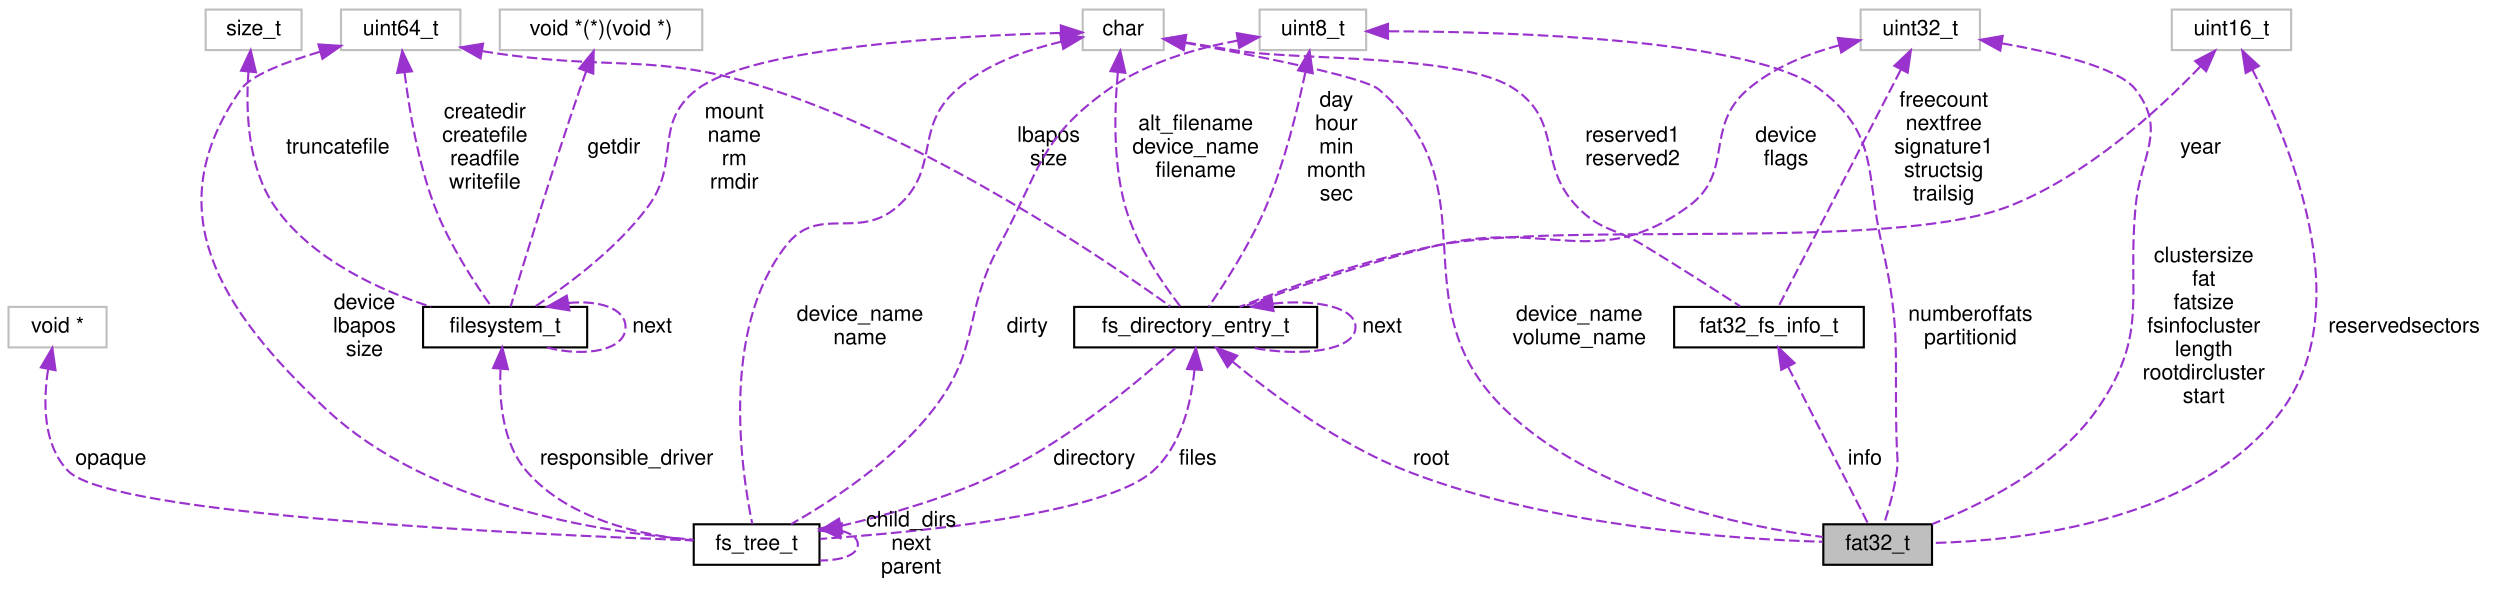
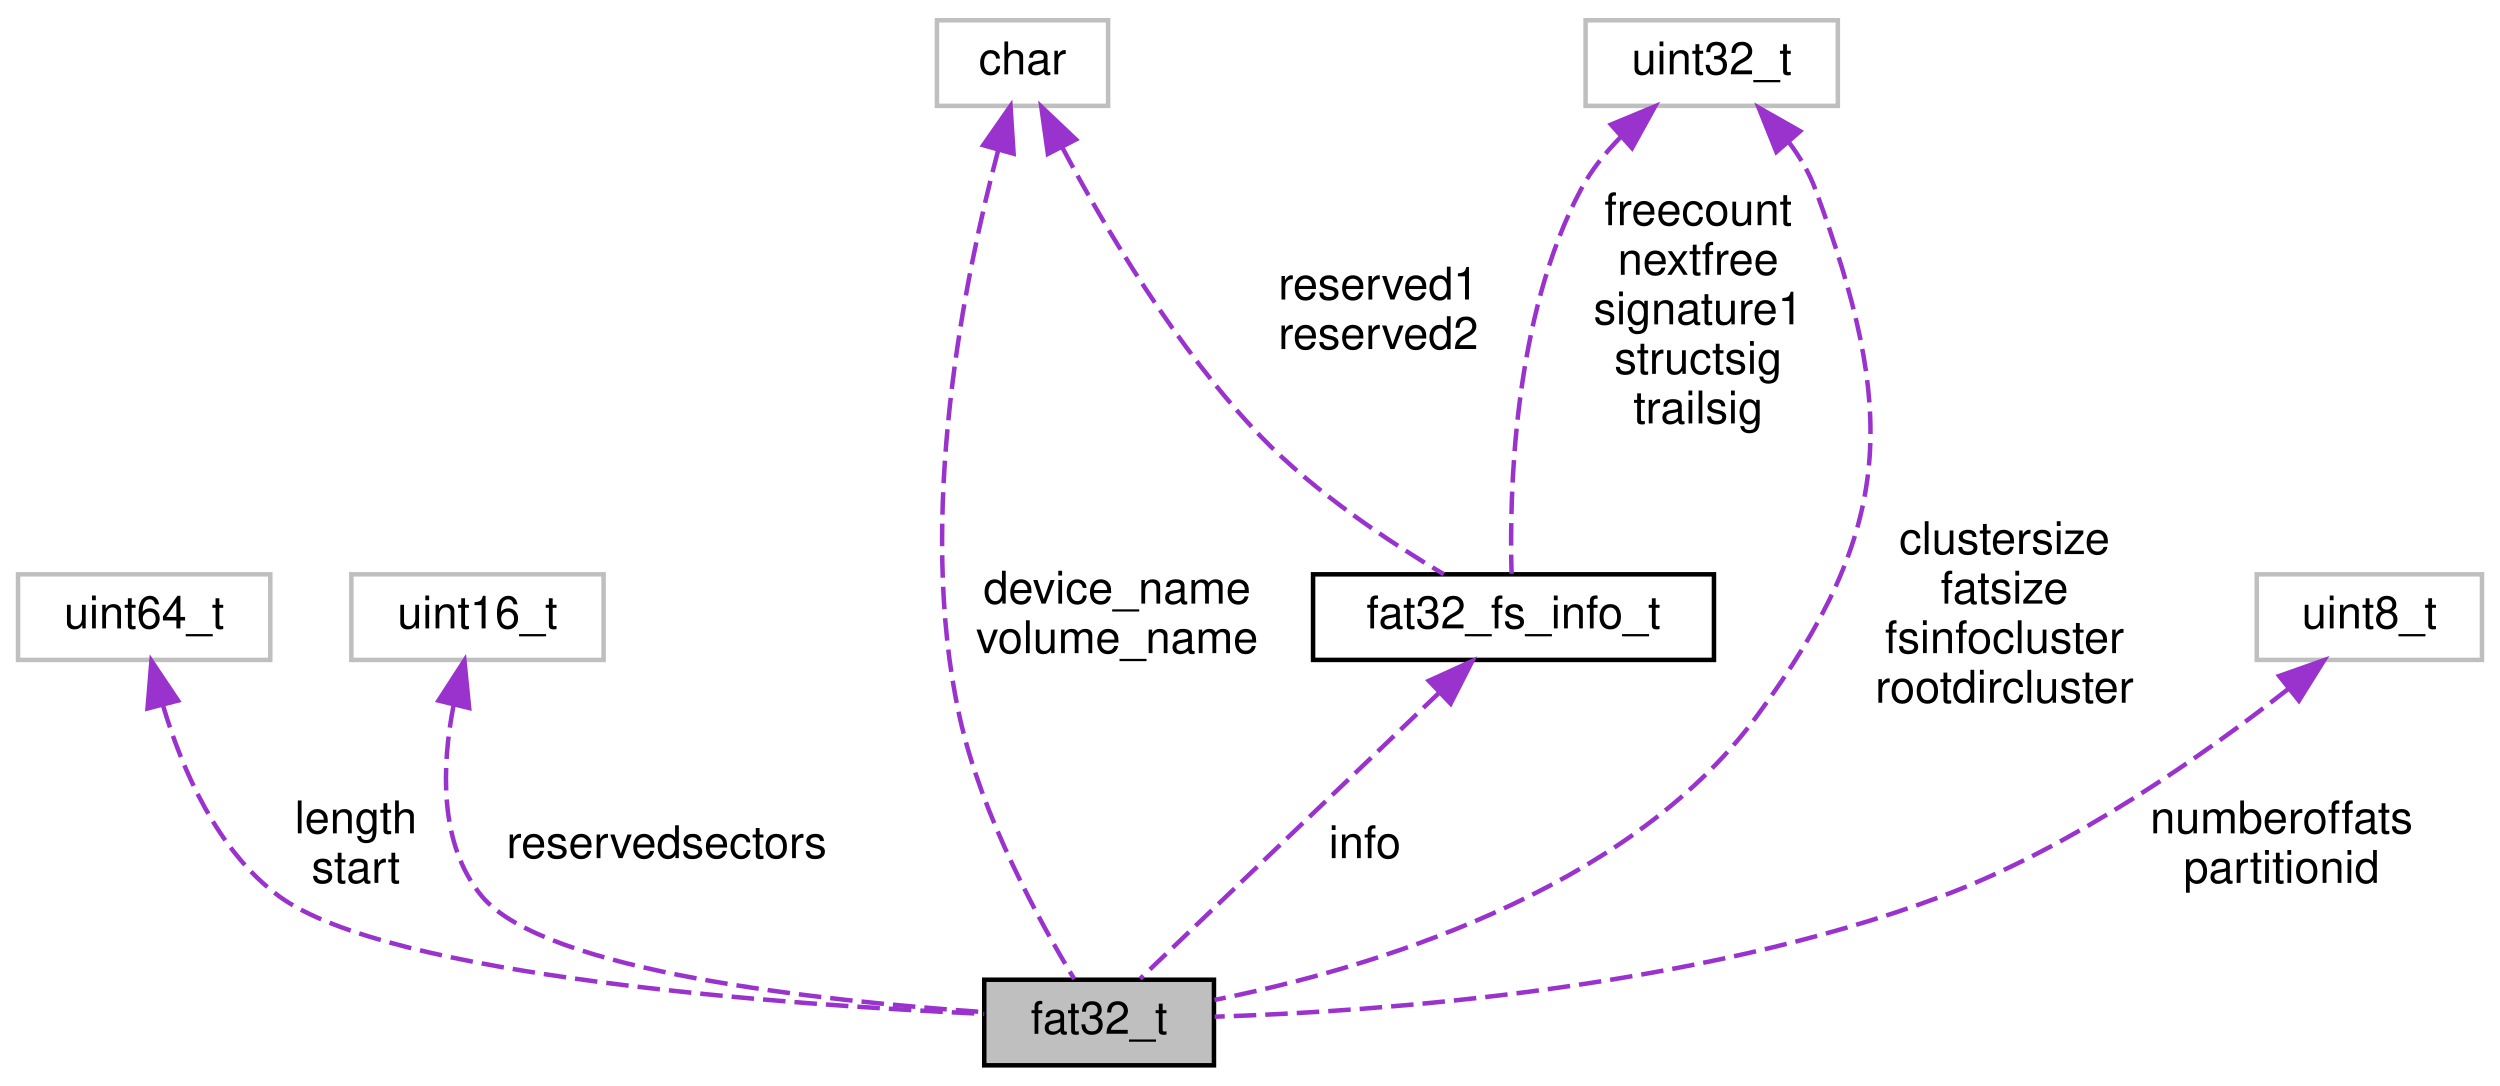
- <svg xmlns="http://www.w3.org/2000/svg" xmlns:xlink="http://www.w3.org/1999/xlink" width="1173pt" height="276pt" viewBox="0.00 0.00 1173.00 276.00">
-   <g id="graph0" class="graph" transform="scale(1 1) rotate(0) translate(4 272)">
+ <svg xmlns="http://www.w3.org/2000/svg" xmlns:xlink="http://www.w3.org/1999/xlink" width="555pt" height="241pt" viewBox="0.00 0.00 555.00 241.00">
+   <g id="graph0" class="graph" transform="scale(1 1) rotate(0) translate(4 237)">
    <g id="node1" class="node">
      <g id="a_node1">
        <a xlink:title="FAT32 filesystem information, used internally by the driver. This is a higher level version of FSINFO...">
-           <polygon fill="#bfbfbf" stroke="black" points="851.5,-7 851.5,-26 902.5,-26 902.5,-7 851.5,-7" />
-           <text text-anchor="middle" x="877" y="-14" font-family="Helvetica,sans-Serif" font-size="10.00">fat32_t</text>
+           <polygon fill="#bfbfbf" stroke="black" points="214.5,-0.5 214.5,-19.5 265.5,-19.5 265.5,-0.5 214.5,-0.5" />
+           <text text-anchor="middle" x="240" y="-7.5" font-family="Helvetica,sans-Serif" font-size="10.00">fat32_t</text>
        </a>
      </g>
    </g>
    <g id="node2" class="node">
      <g id="a_node2">
-         <a xlink:href="structfs__directory__entry__t.html" target="_top" xlink:title="A VFS directory entry. Files AND directories have these, but internally there is also a tree of fs_tr...">
-           <polygon fill="none" stroke="black" points="500,-109 500,-128 614,-128 614,-109 500,-109" />
-           <text text-anchor="middle" x="557" y="-116" font-family="Helvetica,sans-Serif" font-size="10.00">fs_directory_entry_t</text>
+         <a xlink:title=" ">
+           <polygon fill="none" stroke="#bfbfbf" points="0,-90.5 0,-109.5 56,-109.5 56,-90.5 0,-90.5" />
+           <text text-anchor="middle" x="28" y="-97.5" font-family="Helvetica,sans-Serif" font-size="10.00">uint64_t</text>
        </a>
      </g>
    </g>
    <g id="edge1" class="edge">
-       <path fill="none" stroke="#9a32cd" stroke-dasharray="5,2" d="M574.24,-102.4C593,-86.86 624.54,-63.24 656,-51 723.09,-24.9 808.99,-19.04 851.21,-17.79" />
-       <polygon fill="#9a32cd" stroke="#9a32cd" points="571.93,-99.77 566.57,-108.9 576.46,-105.11 571.93,-99.77" />
-       <text text-anchor="middle" x="667.5" y="-54" font-family="Helvetica,sans-Serif" font-size="10.00"> root</text>
-     </g>
-     <g id="edge2" class="edge">
-       <path fill="none" stroke="#9a32cd" stroke-dasharray="5,2" d="M593.11,-129.55C613.34,-131.65 632,-127.97 632,-118.5 632,-107.48 606.73,-104.3 583.13,-108.94" />
-       <polygon fill="#9a32cd" stroke="#9a32cd" points="593.54,-126.08 583.13,-128.06 592.51,-133 593.54,-126.08" />
-       <text text-anchor="middle" x="644.5" y="-116" font-family="Helvetica,sans-Serif" font-size="10.00"> next</text>
-     </g>
-     <g id="node4" class="node">
-       <g id="a_node4">
-         <a xlink:href="structfs__tree__t.html" target="_top" xlink:title="Used internally by filesystem.c to cache directories to RAM.">
-           <polygon fill="none" stroke="black" points="321.5,-7 321.5,-26 380.5,-26 380.5,-7 321.5,-7" />
-           <text text-anchor="middle" x="351" y="-14" font-family="Helvetica,sans-Serif" font-size="10.00">fs_tree_t</text>
-         </a>
-       </g>
-     </g>
-     <g id="edge6" class="edge">
-       <path fill="none" stroke="#9a32cd" stroke-dasharray="5,2" d="M556.44,-98.39C554.93,-83.31 550.33,-62.9 537,-51 514.35,-30.8 427.3,-22.3 380.76,-19.14" />
-       <polygon fill="#9a32cd" stroke="#9a32cd" points="552.97,-98.89 557.09,-108.65 559.95,-98.45 552.97,-98.89" />
-       <text text-anchor="middle" x="558" y="-54" font-family="Helvetica,sans-Serif" font-size="10.00"> files</text>
+       <path fill="none" stroke="#9a32cd" stroke-dasharray="5,2" d="M32.22,-80.28C36.37,-66.37 44.16,-48.1 58,-38 82.45,-20.16 170.43,-13.94 214.49,-11.91" />
+       <polygon fill="#9a32cd" stroke="#9a32cd" points="28.75,-79.72 29.62,-90.28 35.52,-81.48 28.75,-79.72" />
+       <text text-anchor="middle" x="75" y="-52" font-family="Helvetica,sans-Serif" font-size="10.00"> length</text>
+       <text text-anchor="middle" x="75" y="-41" font-family="Helvetica,sans-Serif" font-size="10.00">start</text>
    </g>
    <g id="node3" class="node">
      <g id="a_node3">
        <a xlink:title=" ">
-           <polygon fill="none" stroke="#bfbfbf" points="156,-248.5 156,-267.5 212,-267.5 212,-248.5 156,-248.5" />
-           <text text-anchor="middle" x="184" y="-255.5" font-family="Helvetica,sans-Serif" font-size="10.00">uint64_t</text>
+           <polygon fill="none" stroke="#bfbfbf" points="74,-90.5 74,-109.5 130,-109.5 130,-90.5 74,-90.5" />
+           <text text-anchor="middle" x="102" y="-97.5" font-family="Helvetica,sans-Serif" font-size="10.00">uint16_t</text>
+         </a>
+       </g>
+     </g>
+     <g id="edge2" class="edge">
+       <path fill="none" stroke="#9a32cd" stroke-dasharray="5,2" d="M96.69,-80.4C94.1,-67.09 93.34,-49.55 103,-38 116.95,-21.31 178.7,-14.75 214.35,-12.32" />
+       <polygon fill="#9a32cd" stroke="#9a32cd" points="93.35,-81.47 99.1,-90.36 100.15,-79.82 93.35,-81.47" />
+       <text text-anchor="middle" x="144" y="-46.5" font-family="Helvetica,sans-Serif" font-size="10.00"> reservedsectors</text>
+     </g>
+     <g id="node4" class="node">
+       <g id="a_node4">
+         <a xlink:title=" ">
+           <polygon fill="none" stroke="#bfbfbf" points="204,-213.5 204,-232.5 242,-232.5 242,-213.5 204,-213.5" />
+           <text text-anchor="middle" x="223" y="-220.5" font-family="Helvetica,sans-Serif" font-size="10.00">char</text>
        </a>
      </g>
    </g>
    <g id="edge3" class="edge">
-       <path fill="none" stroke="#9a32cd" stroke-dasharray="5,2" d="M222.37,-248C283.33,-237.92 302.64,-248.27 358,-230 434.55,-204.74 515.47,-149.57 545.18,-128.2" />
-       <polygon fill="#9a32cd" stroke="#9a32cd" points="221.45,-244.61 212.21,-249.8 222.67,-251.5 221.45,-244.61" />
-       <text text-anchor="middle" x="488" y="-205.5" font-family="Helvetica,sans-Serif" font-size="10.00"> lbapos</text>
-       <text text-anchor="middle" x="488" y="-194.5" font-family="Helvetica,sans-Serif" font-size="10.00">size</text>
-     </g>
-     <g id="edge5" class="edge">
-       <path fill="none" stroke="#9a32cd" stroke-dasharray="5,2" d="M146.04,-247.69C129.88,-242.9 113.68,-236.66 109,-230 69.33,-173.55 98.63,-127.15 149,-80 197.38,-34.72 277.96,-22.22 321.28,-18.79" />
-       <polygon fill="#9a32cd" stroke="#9a32cd" points="145.42,-251.15 155.99,-250.49 147.31,-244.42 145.42,-251.15" />
-       <text text-anchor="middle" x="167" y="-127" font-family="Helvetica,sans-Serif" font-size="10.00"> device</text>
-       <text text-anchor="middle" x="167" y="-116" font-family="Helvetica,sans-Serif" font-size="10.00">lbapos</text>
-       <text text-anchor="middle" x="167" y="-105" font-family="Helvetica,sans-Serif" font-size="10.00">size</text>
+       <path fill="none" stroke="#9a32cd" stroke-dasharray="5,2" d="M217.59,-203.62C210.28,-176.03 199.22,-122.41 209,-78 213.9,-55.72 226.98,-32.03 234.49,-19.66" />
+       <polygon fill="#9a32cd" stroke="#9a32cd" points="214.27,-204.76 220.33,-213.45 221.02,-202.88 214.27,-204.76" />
+       <text text-anchor="middle" x="244" y="-103" font-family="Helvetica,sans-Serif" font-size="10.00"> device_name</text>
+       <text text-anchor="middle" x="244" y="-92" font-family="Helvetica,sans-Serif" font-size="10.00">volume_name</text>
    </g>
    <g id="node5" class="node">
      <g id="a_node5">
-         <a xlink:href="structfilesystem__t.html" target="_top" xlink:title="Defines a filesystem driver.">
-           <polygon fill="none" stroke="black" points="194.5,-109 194.5,-128 271.5,-128 271.5,-109 194.5,-109" />
-           <text text-anchor="middle" x="233" y="-116" font-family="Helvetica,sans-Serif" font-size="10.00">filesystem_t</text>
+         <a xlink:href="structfat32__fs__info__t.html" target="_top" xlink:title="FAT32 FSINFO structure.">
+           <polygon fill="none" stroke="black" points="287.5,-90.5 287.5,-109.5 376.5,-109.5 376.5,-90.5 287.5,-90.5" />
+           <text text-anchor="middle" x="332" y="-97.5" font-family="Helvetica,sans-Serif" font-size="10.00">fat32_fs_info_t</text>
        </a>
      </g>
    </g>
-     <g id="edge9" class="edge">
-       <path fill="none" stroke="#9a32cd" stroke-dasharray="5,2" d="M185.85,-237.84C187.93,-220.89 192.1,-195.7 200,-175 206.79,-157.2 219.12,-138.56 226.63,-128.05" />
-       <polygon fill="#9a32cd" stroke="#9a32cd" points="182.34,-237.79 184.73,-248.11 189.3,-238.55 182.34,-237.79" />
-       <text text-anchor="middle" x="223.5" y="-216.5" font-family="Helvetica,sans-Serif" font-size="10.00"> createdir</text>
-       <text text-anchor="middle" x="223.5" y="-205.5" font-family="Helvetica,sans-Serif" font-size="10.00">createfile</text>
-       <text text-anchor="middle" x="223.5" y="-194.5" font-family="Helvetica,sans-Serif" font-size="10.00">readfile</text>
-       <text text-anchor="middle" x="223.5" y="-183.5" font-family="Helvetica,sans-Serif" font-size="10.00">writefile</text>
+     <g id="edge5" class="edge">
+       <path fill="none" stroke="#9a32cd" stroke-dasharray="5,2" d="M231.88,-204.17C241.23,-186.55 257.2,-159.46 276,-140 288.02,-127.56 304.54,-116.62 316.52,-109.52" />
+       <polygon fill="#9a32cd" stroke="#9a32cd" points="228.63,-202.84 227.16,-213.33 234.85,-206.04 228.63,-202.84" />
+       <text text-anchor="middle" x="302" y="-170.5" font-family="Helvetica,sans-Serif" font-size="10.00"> reserved1</text>
+       <text text-anchor="middle" x="302" y="-159.5" font-family="Helvetica,sans-Serif" font-size="10.00">reserved2</text>
    </g>
    <g id="edge4" class="edge">
-       <path fill="none" stroke="#9a32cd" stroke-dasharray="5,2" d="M390.46,-25.22C413.52,-30.62 442.77,-39.03 467,-51 499.4,-67 532.23,-94.86 547.76,-108.89" />
-       <polygon fill="#9a32cd" stroke="#9a32cd" points="391.19,-21.8 380.66,-23.02 389.65,-28.63 391.19,-21.8" />
-       <text text-anchor="middle" x="509.5" y="-54" font-family="Helvetica,sans-Serif" font-size="10.00"> directory</text>
-     </g>
-     <g id="edge7" class="edge">
-       <path fill="none" stroke="#9a32cd" stroke-dasharray="5,2" d="M390.67,-22.95C395.41,-21.77 398.5,-19.62 398.5,-16.5 398.5,-11.5 390.58,-9 380.69,-9" />
-       <polygon fill="#9a32cd" stroke="#9a32cd" points="390.26,-19.47 380.69,-24 391,-26.43 390.26,-19.47" />
-       <text text-anchor="middle" x="423.5" y="-25" font-family="Helvetica,sans-Serif" font-size="10.00"> child_dirs</text>
-       <text text-anchor="middle" x="423.5" y="-14" font-family="Helvetica,sans-Serif" font-size="10.00">next</text>
-       <text text-anchor="middle" x="423.5" y="-3" font-family="Helvetica,sans-Serif" font-size="10.00">parent</text>
-     </g>
-     <g id="edge8" class="edge">
-       <path fill="none" stroke="#9a32cd" stroke-dasharray="5,2" d="M230.81,-98.61C230.19,-83.95 231.84,-64 243,-51 262.31,-28.51 296.42,-20.9 321.15,-18.43" />
-       <polygon fill="#9a32cd" stroke="#9a32cd" points="227.36,-99.32 231.66,-109 234.33,-98.75 227.36,-99.32" />
-       <text text-anchor="middle" x="290" y="-54" font-family="Helvetica,sans-Serif" font-size="10.00"> responsible_driver</text>
-     </g>
-     <g id="edge11" class="edge">
-       <path fill="none" stroke="#9a32cd" stroke-dasharray="5,2" d="M262.69,-129.84C276.93,-131.23 289.5,-127.45 289.5,-118.5 289.5,-107.48 270.46,-104.3 252.69,-108.94" />
-       <polygon fill="#9a32cd" stroke="#9a32cd" points="263.15,-126.37 252.69,-128.06 261.92,-133.26 263.15,-126.37" />
-       <text text-anchor="middle" x="302" y="-116" font-family="Helvetica,sans-Serif" font-size="10.00"> next</text>
+       <path fill="none" stroke="#9a32cd" stroke-dasharray="5,2" d="M315.59,-83.31C296.19,-64.75 264.59,-34.52 249.12,-19.72" />
+       <polygon fill="#9a32cd" stroke="#9a32cd" points="313.2,-85.86 322.84,-90.24 318.04,-80.8 313.2,-85.86" />
+       <text text-anchor="middle" x="299" y="-46.5" font-family="Helvetica,sans-Serif" font-size="10.00"> info</text>
    </g>
    <g id="node6" class="node">
      <g id="a_node6">
        <a xlink:title=" ">
-           <polygon fill="none" stroke="#bfbfbf" points="230.5,-248.5 230.5,-267.5 325.5,-267.5 325.5,-248.5 230.5,-248.5" />
-           <text text-anchor="middle" x="278" y="-255.5" font-family="Helvetica,sans-Serif" font-size="10.00">void *(*)(void *)</text>
+           <polygon fill="none" stroke="#bfbfbf" points="348,-213.5 348,-232.5 404,-232.5 404,-213.5 348,-213.5" />
+           <text text-anchor="middle" x="376" y="-220.5" font-family="Helvetica,sans-Serif" font-size="10.00">uint32_t</text>
        </a>
      </g>
    </g>
-     <g id="edge10" class="edge">
-       <path fill="none" stroke="#9a32cd" stroke-dasharray="5,2" d="M271,-238.45C269.97,-235.63 268.94,-232.74 268,-230 255.06,-192.32 241.2,-146.82 235.58,-128.14" />
-       <polygon fill="#9a32cd" stroke="#9a32cd" points="267.8,-239.88 274.56,-248.04 274.36,-237.45 267.8,-239.88" />
-       <text text-anchor="middle" x="284" y="-200" font-family="Helvetica,sans-Serif" font-size="10.00"> getdir</text>
+     <g id="edge7" class="edge">
+       <path fill="none" stroke="#9a32cd" stroke-dasharray="5,2" d="M393.14,-205.42C395.54,-202.21 397.64,-198.68 399,-195 417.08,-145.9 417.04,-120.12 386,-78 356.96,-38.6 299.12,-21.73 265.62,-15.02" />
+       <polygon fill="#9a32cd" stroke="#9a32cd" points="390.36,-203.28 386.42,-213.11 395.63,-207.88 390.36,-203.28" />
+       <text text-anchor="middle" x="441" y="-114" font-family="Helvetica,sans-Serif" font-size="10.00"> clustersize</text>
+       <text text-anchor="middle" x="441" y="-103" font-family="Helvetica,sans-Serif" font-size="10.00">fatsize</text>
+       <text text-anchor="middle" x="441" y="-92" font-family="Helvetica,sans-Serif" font-size="10.00">fsinfocluster</text>
+       <text text-anchor="middle" x="441" y="-81" font-family="Helvetica,sans-Serif" font-size="10.00">rootdircluster</text>
+     </g>
+     <g id="edge6" class="edge">
+       <path fill="none" stroke="#9a32cd" stroke-dasharray="5,2" d="M355.81,-206.59C352.4,-203.12 349.24,-199.21 347,-195 331.84,-166.56 331.07,-126.91 331.57,-109.62" />
+       <polygon fill="#9a32cd" stroke="#9a32cd" points="353.64,-209.34 363.43,-213.4 358.31,-204.13 353.64,-209.34" />
+       <text text-anchor="middle" x="373" y="-187" font-family="Helvetica,sans-Serif" font-size="10.00"> freecount</text>
+       <text text-anchor="middle" x="373" y="-176" font-family="Helvetica,sans-Serif" font-size="10.00">nextfree</text>
+       <text text-anchor="middle" x="373" y="-165" font-family="Helvetica,sans-Serif" font-size="10.00">signature1</text>
+       <text text-anchor="middle" x="373" y="-154" font-family="Helvetica,sans-Serif" font-size="10.00">structsig</text>
+       <text text-anchor="middle" x="373" y="-143" font-family="Helvetica,sans-Serif" font-size="10.00">trailsig</text>
    </g>
    <g id="node7" class="node">
      <g id="a_node7">
        <a xlink:title=" ">
-           <polygon fill="none" stroke="#bfbfbf" points="504,-248.5 504,-267.5 542,-267.5 542,-248.5 504,-248.5" />
-           <text text-anchor="middle" x="523" y="-255.5" font-family="Helvetica,sans-Serif" font-size="10.00">char</text>
+           <polygon fill="none" stroke="#bfbfbf" points="497,-90.5 497,-109.5 547,-109.5 547,-90.5 497,-90.5" />
+           <text text-anchor="middle" x="522" y="-97.5" font-family="Helvetica,sans-Serif" font-size="10.00">uint8_t</text>
        </a>
      </g>
    </g>
-     <g id="edge22" class="edge">
-       <path fill="none" stroke="#9a32cd" stroke-dasharray="5,2" d="M552.14,-251.92C585.4,-245.89 636.11,-235.91 643,-230 697.39,-183.38 650.55,-129.85 702,-80 743.82,-39.48 813.67,-25.03 851.23,-20.03" />
-       <polygon fill="#9a32cd" stroke="#9a32cd" points="551.26,-248.52 542.04,-253.72 552.5,-255.41 551.26,-248.52" />
-       <text text-anchor="middle" x="737" y="-121.5" font-family="Helvetica,sans-Serif" font-size="10.00"> device_name</text>
-       <text text-anchor="middle" x="737" y="-110.5" font-family="Helvetica,sans-Serif" font-size="10.00">volume_name</text>
-     </g>
-     <g id="edge18" class="edge">
-       <path fill="none" stroke="#9a32cd" stroke-dasharray="5,2" d="M520.48,-237.96C518.89,-221.08 518.11,-195.93 524,-175 529.1,-156.87 541.72,-138.63 549.79,-128.24" />
-       <polygon fill="#9a32cd" stroke="#9a32cd" points="517.04,-238.63 521.64,-248.17 523.99,-237.84 517.04,-238.63" />
-       <text text-anchor="middle" x="557" y="-211" font-family="Helvetica,sans-Serif" font-size="10.00"> alt_filename</text>
-       <text text-anchor="middle" x="557" y="-200" font-family="Helvetica,sans-Serif" font-size="10.00">device_name</text>
-       <text text-anchor="middle" x="557" y="-189" font-family="Helvetica,sans-Serif" font-size="10.00">filename</text>
-     </g>
-     <g id="edge14" class="edge">
-       <path fill="none" stroke="#9a32cd" stroke-dasharray="5,2" d="M494.05,-252.46C478.07,-248.71 458.74,-241.97 445,-230 424.32,-211.98 437.68,-193.02 417,-175 398.56,-158.94 380.16,-176.19 365,-157 333.61,-117.28 343.99,-50.01 348.98,-26.18" />
-       <polygon fill="#9a32cd" stroke="#9a32cd" points="493.48,-255.92 503.98,-254.52 494.9,-249.06 493.48,-255.92" />
-       <text text-anchor="middle" x="399.5" y="-121.5" font-family="Helvetica,sans-Serif" font-size="10.00"> device_name</text>
-       <text text-anchor="middle" x="399.5" y="-110.5" font-family="Helvetica,sans-Serif" font-size="10.00">name</text>
-     </g>
-     <g id="edge12" class="edge">
-       <path fill="none" stroke="#9a32cd" stroke-dasharray="5,2" d="M493.53,-256.54C444.54,-255.2 349.1,-250.03 323,-230 301.98,-213.87 315.77,-196.29 300,-175 285.26,-155.09 261.91,-137.92 247.03,-128.14" />
-       <polygon fill="#9a32cd" stroke="#9a32cd" points="493.73,-260.04 503.81,-256.78 493.89,-253.04 493.73,-260.04" />
-       <text text-anchor="middle" x="340.5" y="-216.5" font-family="Helvetica,sans-Serif" font-size="10.00"> mount</text>
-       <text text-anchor="middle" x="340.5" y="-205.5" font-family="Helvetica,sans-Serif" font-size="10.00">name</text>
-       <text text-anchor="middle" x="340.5" y="-194.5" font-family="Helvetica,sans-Serif" font-size="10.00">rm</text>
-       <text text-anchor="middle" x="340.5" y="-183.5" font-family="Helvetica,sans-Serif" font-size="10.00">rmdir</text>
-     </g>
-     <g id="node13" class="node">
-       <g id="a_node13">
-         <a xlink:href="structfat32__fs__info__t.html" target="_top" xlink:title="FAT32 FSINFO structure.">
-           <polygon fill="none" stroke="black" points="781.5,-109 781.5,-128 870.5,-128 870.5,-109 781.5,-109" />
-           <text text-anchor="middle" x="826" y="-116" font-family="Helvetica,sans-Serif" font-size="10.00">fat32_fs_info_t</text>
-         </a>
-       </g>
-     </g>
-     <g id="edge24" class="edge">
-       <path fill="none" stroke="#9a32cd" stroke-dasharray="5,2" d="M552.13,-252.1C560.47,-250.73 569.59,-249.27 578,-248 606.62,-243.66 683.31,-246.63 707,-230 729.62,-214.12 716.86,-194.94 736,-175 747.03,-163.51 753.39,-165.27 767,-157 782.76,-147.42 800.61,-135.99 812.51,-128.29" />
-       <polygon fill="#9a32cd" stroke="#9a32cd" points="551.37,-248.68 542.07,-253.77 552.51,-255.59 551.37,-248.68" />
-       <text text-anchor="middle" x="762" y="-205.5" font-family="Helvetica,sans-Serif" font-size="10.00"> reserved1</text>
-       <text text-anchor="middle" x="762" y="-194.5" font-family="Helvetica,sans-Serif" font-size="10.00">reserved2</text>
-     </g>
-     <g id="node8" class="node">
-       <g id="a_node8">
-         <a xlink:title=" ">
-           <polygon fill="none" stroke="#bfbfbf" points="92.5,-248.5 92.5,-267.5 137.5,-267.5 137.5,-248.5 92.5,-248.5" />
-           <text text-anchor="middle" x="115" y="-255.5" font-family="Helvetica,sans-Serif" font-size="10.00">size_t</text>
-         </a>
-       </g>
-     </g>
-     <g id="edge13" class="edge">
-       <path fill="none" stroke="#9a32cd" stroke-dasharray="5,2" d="M112.58,-238.41C111.27,-220.55 112.02,-193.62 125,-175 142.18,-150.36 173.7,-135.95 198.27,-128.02" />
-       <polygon fill="#9a32cd" stroke="#9a32cd" points="109.11,-238.83 113.61,-248.42 116.07,-238.12 109.11,-238.83" />
-       <text text-anchor="middle" x="154.5" y="-200" font-family="Helvetica,sans-Serif" font-size="10.00"> truncatefile</text>
-     </g>
-     <g id="node9" class="node">
-       <g id="a_node9">
-         <a xlink:title=" ">
-           <polygon fill="none" stroke="#bfbfbf" points="587,-248.5 587,-267.5 637,-267.5 637,-248.5 587,-248.5" />
-           <text text-anchor="middle" x="612" y="-255.5" font-family="Helvetica,sans-Serif" font-size="10.00">uint8_t</text>
-         </a>
-       </g>
-     </g>
-     <g id="edge27" class="edge">
-       <path fill="none" stroke="#9a32cd" stroke-dasharray="5,2" d="M647.5,-257.32C705.95,-257.15 819.06,-253.66 850,-230 877.73,-208.79 871.18,-191.02 879,-157 888.48,-115.74 884.44,-104.31 886,-62 886.18,-57.11 886.64,-55.85 886,-51 884.87,-42.4 882.16,-32.88 880.01,-26.19" />
-       <polygon fill="#9a32cd" stroke="#9a32cd" points="647.26,-253.82 637.25,-257.32 647.25,-260.82 647.26,-253.82" />
-       <text text-anchor="middle" x="920.5" y="-121.5" font-family="Helvetica,sans-Serif" font-size="10.00"> numberoffats</text>
-       <text text-anchor="middle" x="920.5" y="-110.5" font-family="Helvetica,sans-Serif" font-size="10.00">partitionid</text>
-     </g>
-     <g id="edge20" class="edge">
-       <path fill="none" stroke="#9a32cd" stroke-dasharray="5,2" d="M608.42,-237.87C604.89,-220.93 598.75,-195.74 590,-175 582.59,-157.44 570.47,-138.73 563.16,-128.14" />
-       <polygon fill="#9a32cd" stroke="#9a32cd" points="605.08,-238.99 610.45,-248.12 611.94,-237.63 605.08,-238.99" />
-       <text text-anchor="middle" x="623" y="-222" font-family="Helvetica,sans-Serif" font-size="10.00"> day</text>
-       <text text-anchor="middle" x="623" y="-211" font-family="Helvetica,sans-Serif" font-size="10.00">hour</text>
-       <text text-anchor="middle" x="623" y="-200" font-family="Helvetica,sans-Serif" font-size="10.00">min</text>
-       <text text-anchor="middle" x="623" y="-189" font-family="Helvetica,sans-Serif" font-size="10.00">month</text>
-       <text text-anchor="middle" x="623" y="-178" font-family="Helvetica,sans-Serif" font-size="10.00">sec</text>
-     </g>
-     <g id="edge15" class="edge">
-       <path fill="none" stroke="#9a32cd" stroke-dasharray="5,2" d="M576.77,-252.98C557.43,-249.4 533.83,-242.66 516,-230 483.73,-207.08 483.85,-191.8 465,-157 447.43,-124.56 456.45,-109.28 434,-80 415.56,-55.95 385.58,-36.55 367.14,-26.05" />
-       <polygon fill="#9a32cd" stroke="#9a32cd" points="576.29,-256.45 586.73,-254.62 577.43,-249.54 576.29,-256.45" />
-       <text text-anchor="middle" x="478" y="-116" font-family="Helvetica,sans-Serif" font-size="10.00"> dirty</text>
-     </g>
-     <g id="node10" class="node">
-       <g id="a_node10">
-         <a xlink:title=" ">
-           <polygon fill="none" stroke="#bfbfbf" points="0,-109 0,-128 46,-128 46,-109 0,-109" />
-           <text text-anchor="middle" x="23" y="-116" font-family="Helvetica,sans-Serif" font-size="10.00">void *</text>
-         </a>
-       </g>
-     </g>
-     <g id="edge16" class="edge">
-       <path fill="none" stroke="#9a32cd" stroke-dasharray="5,2" d="M18.55,-98.61C16.25,-83.65 16.04,-63.3 28,-51 48.26,-30.16 245.53,-21.15 321.44,-18.44" />
-       <polygon fill="#9a32cd" stroke="#9a32cd" points="15.19,-99.63 20.55,-108.77 22.05,-98.28 15.19,-99.63" />
-       <text text-anchor="middle" x="48" y="-54" font-family="Helvetica,sans-Serif" font-size="10.00"> opaque</text>
-     </g>
-     <g id="node11" class="node">
-       <g id="a_node11">
-         <a xlink:title=" ">
-           <polygon fill="none" stroke="#bfbfbf" points="1015,-248.5 1015,-267.5 1071,-267.5 1071,-248.5 1015,-248.5" />
-           <text text-anchor="middle" x="1043" y="-255.5" font-family="Helvetica,sans-Serif" font-size="10.00">uint16_t</text>
-         </a>
-       </g>
-     </g>
-     <g id="edge21" class="edge">
-       <path fill="none" stroke="#9a32cd" stroke-dasharray="5,2" d="M1052.79,-239.39C1070.35,-205.15 1102.25,-128.7 1067,-80 1028.93,-27.4 945.1,-18.29 902.67,-17.21" />
-       <polygon fill="#9a32cd" stroke="#9a32cd" points="1049.69,-237.75 1048.08,-248.23 1055.87,-241.04 1049.69,-237.75" />
-       <text text-anchor="middle" x="1124" y="-116" font-family="Helvetica,sans-Serif" font-size="10.00"> reservedsectors</text>
-     </g>
-     <g id="edge17" class="edge">
-       <path fill="none" stroke="#9a32cd" stroke-dasharray="5,2" d="M1028.34,-240.73C1009.58,-221.15 975.05,-189.17 938,-175 882.45,-153.76 729.37,-168.38 671,-157 637.46,-150.46 600.11,-136.91 577.59,-128.01" />
-       <polygon fill="#9a32cd" stroke="#9a32cd" points="1026,-243.34 1035.38,-248.27 1031.12,-238.57 1026,-243.34" />
-       <text text-anchor="middle" x="1028.5" y="-200" font-family="Helvetica,sans-Serif" font-size="10.00"> year</text>
-     </g>
-     <g id="node12" class="node">
-       <g id="a_node12">
-         <a xlink:title=" ">
-           <polygon fill="none" stroke="#bfbfbf" points="869,-248.5 869,-267.5 925,-267.5 925,-248.5 869,-248.5" />
-           <text text-anchor="middle" x="897" y="-255.5" font-family="Helvetica,sans-Serif" font-size="10.00">uint32_t</text>
-         </a>
-       </g>
-     </g>
-     <g id="edge26" class="edge">
-       <path fill="none" stroke="#9a32cd" stroke-dasharray="5,2" d="M935.32,-251.66C960.52,-247.27 990.23,-240.12 998,-230 1012.89,-210.61 1000.29,-199.34 998,-175 993.98,-132.21 1004.49,-115.31 980,-80 961.17,-52.84 926.35,-35.4 902.45,-26.03" />
-       <polygon fill="#9a32cd" stroke="#9a32cd" points="934.53,-248.24 925.23,-253.32 935.66,-255.15 934.53,-248.24" />
-       <text text-anchor="middle" x="1030" y="-149" font-family="Helvetica,sans-Serif" font-size="10.00"> clustersize</text>
-       <text text-anchor="middle" x="1030" y="-138" font-family="Helvetica,sans-Serif" font-size="10.00">fat</text>
-       <text text-anchor="middle" x="1030" y="-127" font-family="Helvetica,sans-Serif" font-size="10.00">fatsize</text>
-       <text text-anchor="middle" x="1030" y="-116" font-family="Helvetica,sans-Serif" font-size="10.00">fsinfocluster</text>
-       <text text-anchor="middle" x="1030" y="-105" font-family="Helvetica,sans-Serif" font-size="10.00">length</text>
-       <text text-anchor="middle" x="1030" y="-94" font-family="Helvetica,sans-Serif" font-size="10.00">rootdircluster</text>
-       <text text-anchor="middle" x="1030" y="-83" font-family="Helvetica,sans-Serif" font-size="10.00">start</text>
-     </g>
-     <g id="edge19" class="edge">
-       <path fill="none" stroke="#9a32cd" stroke-dasharray="5,2" d="M858.94,-250.75C844.22,-246.79 828.05,-240.37 816,-230 795.21,-212.1 810.22,-191.08 788,-175 745.37,-144.16 722.16,-169.26 671,-157 638.58,-149.23 602.16,-136.52 579.39,-128.09" />
-       <polygon fill="#9a32cd" stroke="#9a32cd" points="858.29,-254.2 868.83,-253.12 859.92,-247.39 858.29,-254.2" />
-       <text text-anchor="middle" x="834" y="-205.5" font-family="Helvetica,sans-Serif" font-size="10.00"> device</text>
-       <text text-anchor="middle" x="834" y="-194.5" font-family="Helvetica,sans-Serif" font-size="10.00">flags</text>
-     </g>
-     <g id="edge25" class="edge">
-       <path fill="none" stroke="#9a32cd" stroke-dasharray="5,2" d="M887.78,-239.15C872.35,-209.26 841.84,-150.18 830.44,-128.1" />
-       <polygon fill="#9a32cd" stroke="#9a32cd" points="884.86,-241.12 892.56,-248.4 891.08,-237.91 884.86,-241.12" />
-       <text text-anchor="middle" x="908" y="-222" font-family="Helvetica,sans-Serif" font-size="10.00"> freecount</text>
-       <text text-anchor="middle" x="908" y="-211" font-family="Helvetica,sans-Serif" font-size="10.00">nextfree</text>
-       <text text-anchor="middle" x="908" y="-200" font-family="Helvetica,sans-Serif" font-size="10.00">signature1</text>
-       <text text-anchor="middle" x="908" y="-189" font-family="Helvetica,sans-Serif" font-size="10.00">structsig</text>
-       <text text-anchor="middle" x="908" y="-178" font-family="Helvetica,sans-Serif" font-size="10.00">trailsig</text>
-     </g>
-     <g id="edge23" class="edge">
-       <path fill="none" stroke="#9a32cd" stroke-dasharray="5,2" d="M834.98,-99.88C846.04,-78.21 864.35,-42.3 872.66,-26" />
-       <polygon fill="#9a32cd" stroke="#9a32cd" points="831.77,-98.48 830.35,-108.97 838.01,-101.66 831.77,-98.48" />
-       <text text-anchor="middle" x="871" y="-54" font-family="Helvetica,sans-Serif" font-size="10.00"> info</text>
+     <g id="edge8" class="edge">
+       <path fill="none" stroke="#9a32cd" stroke-dasharray="5,2" d="M503.99,-84.05C485.77,-69.78 456.2,-48.89 427,-38 371.99,-17.48 302.48,-12.45 265.65,-11.29" />
+       <polygon fill="#9a32cd" stroke="#9a32cd" points="501.98,-86.93 511.97,-90.45 506.36,-81.46 501.98,-86.93" />
+       <text text-anchor="middle" x="502.5" y="-52" font-family="Helvetica,sans-Serif" font-size="10.00"> numberoffats</text>
+       <text text-anchor="middle" x="502.5" y="-41" font-family="Helvetica,sans-Serif" font-size="10.00">partitionid</text>
    </g>
  </g>
</svg>
